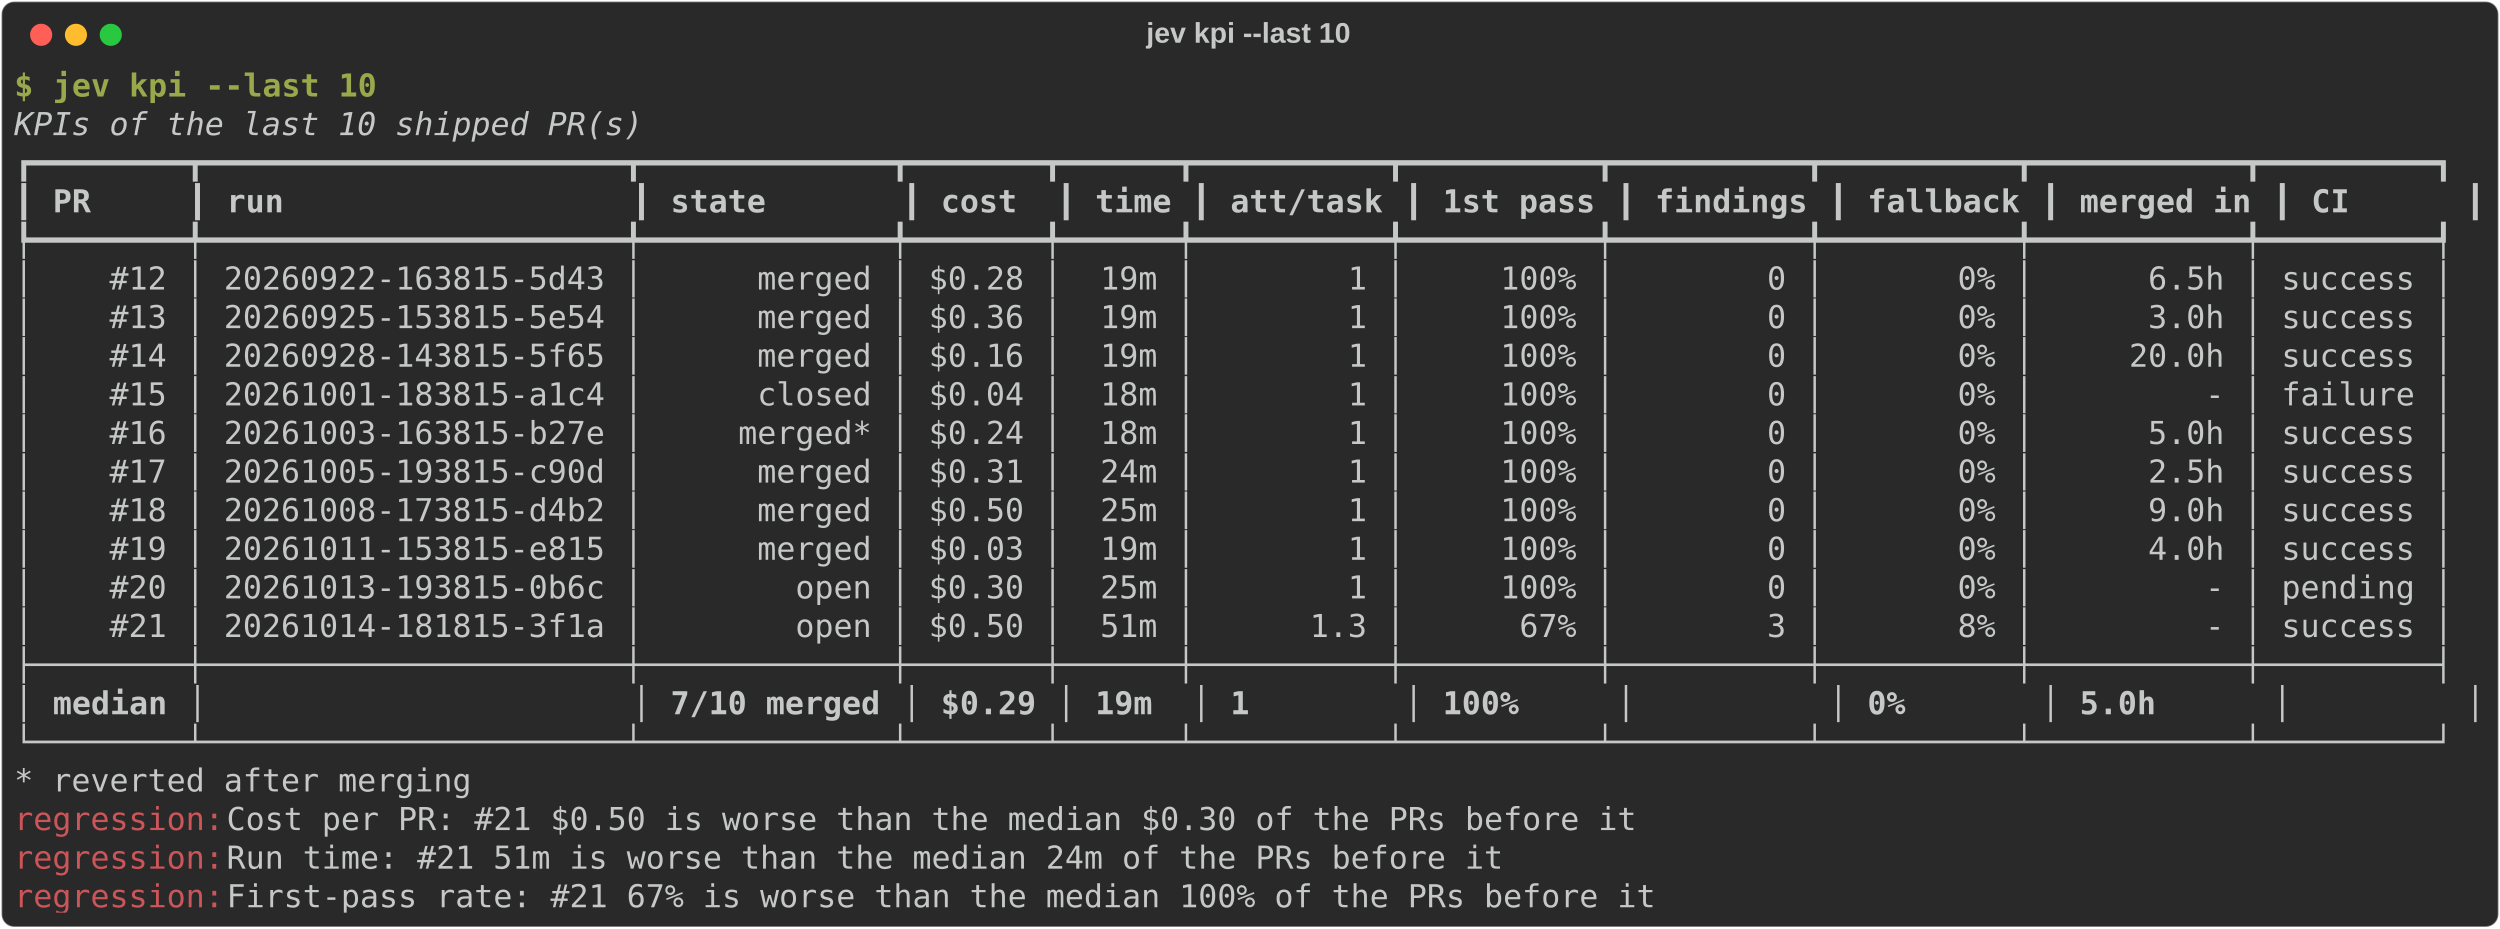
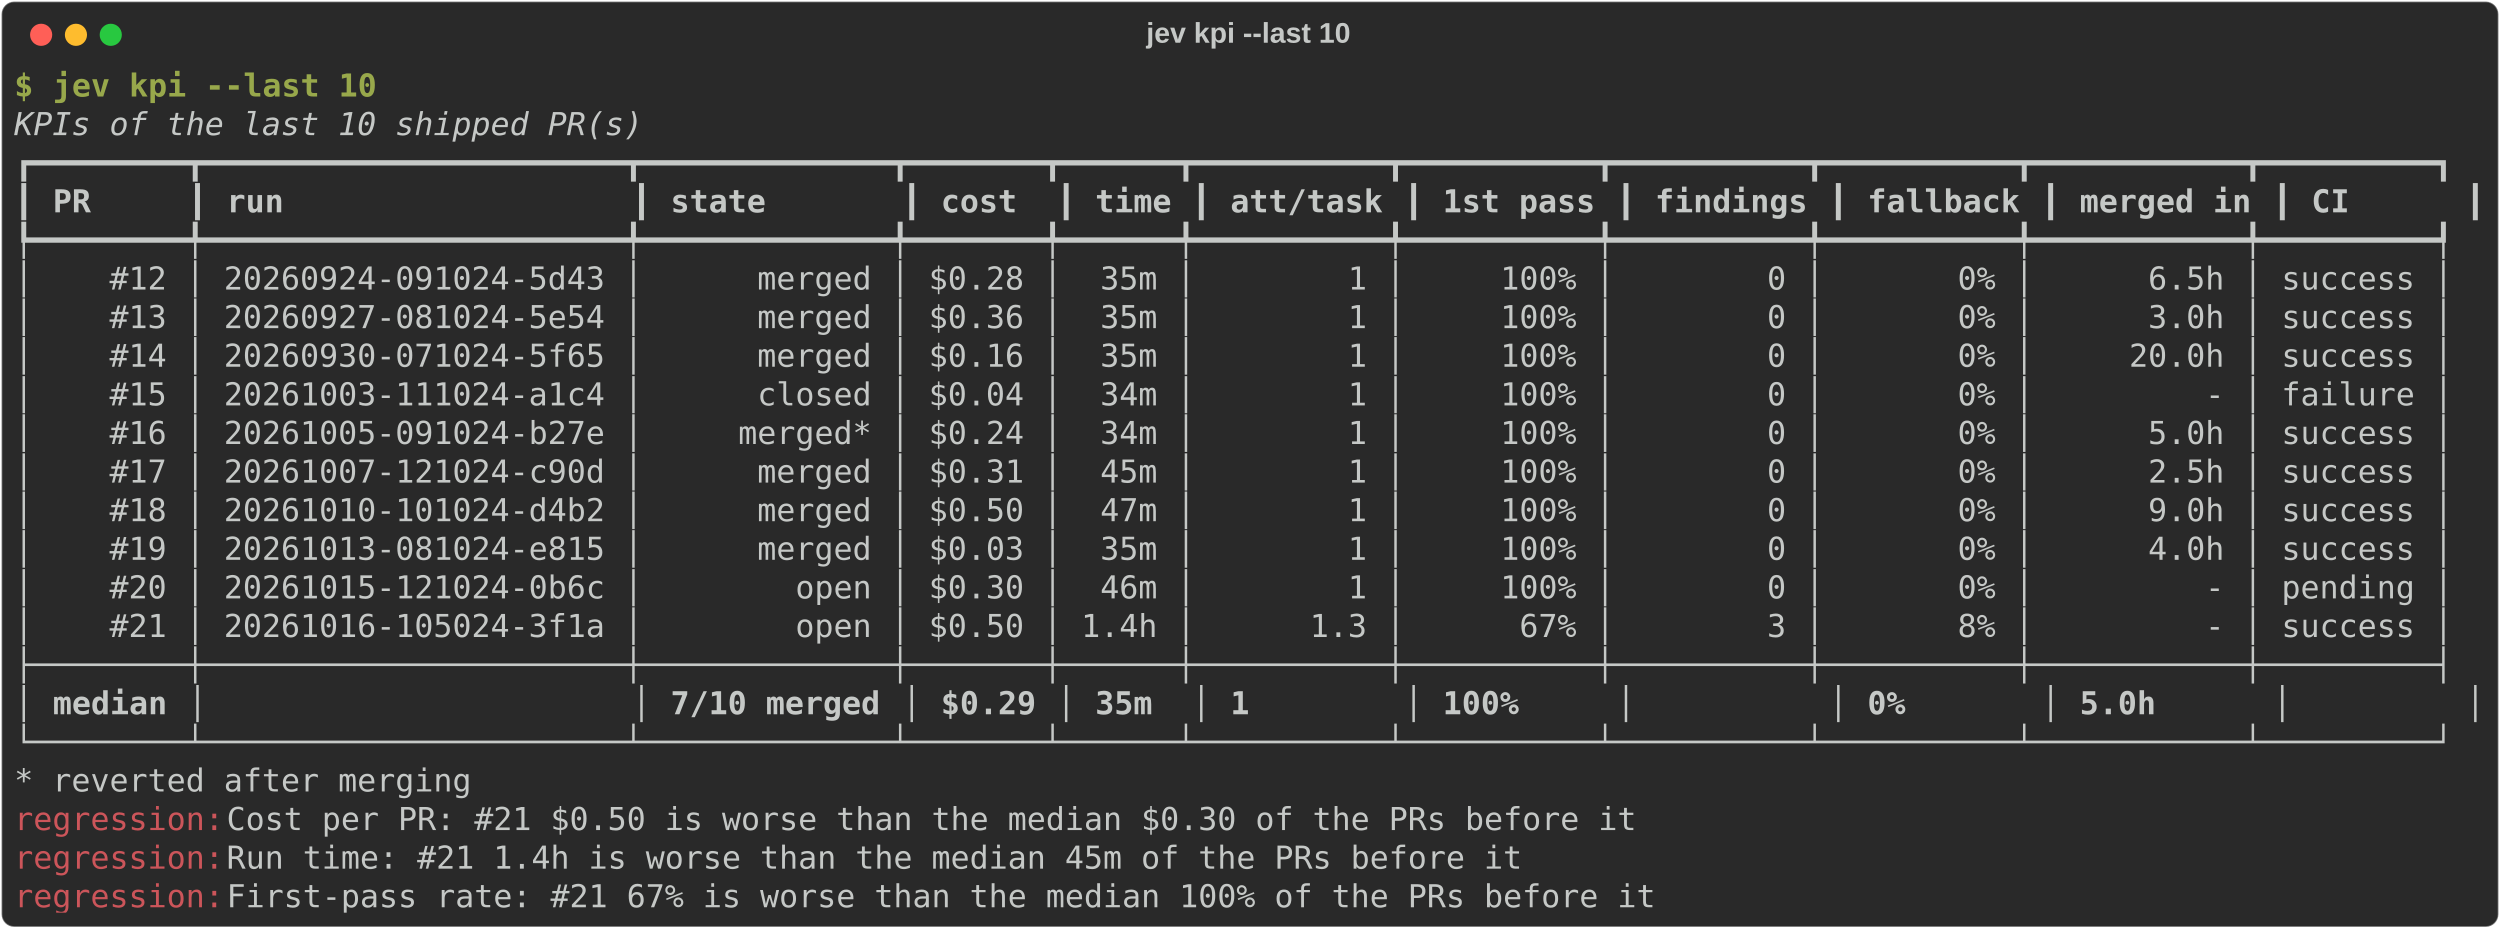
<svg xmlns="http://www.w3.org/2000/svg" class="rich-terminal" viewBox="0 0 1580 586.8">
  <style>

    @font-face {
        font-family: "Fira Code";
        src: local("FiraCode-Regular"),
                url("https://cdnjs.cloudflare.com/ajax/libs/firacode/6.2.0/woff2/FiraCode-Regular.woff2") format("woff2"),
                url("https://cdnjs.cloudflare.com/ajax/libs/firacode/6.2.0/woff/FiraCode-Regular.woff") format("woff");
        font-style: normal;
        font-weight: 400;
    }
    @font-face {
        font-family: "Fira Code";
        src: local("FiraCode-Bold"),
                url("https://cdnjs.cloudflare.com/ajax/libs/firacode/6.2.0/woff2/FiraCode-Bold.woff2") format("woff2"),
                url("https://cdnjs.cloudflare.com/ajax/libs/firacode/6.2.0/woff/FiraCode-Bold.woff") format("woff");
        font-style: bold;
        font-weight: 700;
    }

-     .terminal-2286506237-matrix {
+     .terminal-2258391222-matrix {
        font-family: Fira Code, monospace;
        font-size: 20px;
        line-height: 24.4px;
        font-variant-east-asian: full-width;
    }

-     .terminal-2286506237-title {
+     .terminal-2258391222-title {
        font-size: 18px;
        font-weight: bold;
        font-family: arial;
    }

-     .terminal-2286506237-r1 { fill: #98a84b;font-weight: bold }
- .terminal-2286506237-r2 { fill: #c5c8c6 }
- .terminal-2286506237-r3 { fill: #c5c8c6;font-style: italic; }
- .terminal-2286506237-r4 { fill: #c5c8c6;font-weight: bold }
- .terminal-2286506237-r5 { fill: #cc555a }
+     .terminal-2258391222-r1 { fill: #98a84b;font-weight: bold }
+ .terminal-2258391222-r2 { fill: #c5c8c6 }
+ .terminal-2258391222-r3 { fill: #c5c8c6;font-style: italic; }
+ .terminal-2258391222-r4 { fill: #c5c8c6;font-weight: bold }
+ .terminal-2258391222-r5 { fill: #cc555a }
    </style>
  <defs>
-     <clipPath id="terminal-2286506237-clip-terminal">
+     <clipPath id="terminal-2258391222-clip-terminal">
      <rect x="0" y="0" width="1560.6" height="535.8" />
    </clipPath>
-     <clipPath id="terminal-2286506237-line-0">
+     <clipPath id="terminal-2258391222-line-0">
      <rect x="0" y="1.5" width="1561.6" height="24.65" />
    </clipPath>
-     <clipPath id="terminal-2286506237-line-1">
+     <clipPath id="terminal-2258391222-line-1">
      <rect x="0" y="25.9" width="1561.6" height="24.65" />
    </clipPath>
-     <clipPath id="terminal-2286506237-line-2">
+     <clipPath id="terminal-2258391222-line-2">
      <rect x="0" y="50.3" width="1561.6" height="24.65" />
    </clipPath>
-     <clipPath id="terminal-2286506237-line-3">
+     <clipPath id="terminal-2258391222-line-3">
      <rect x="0" y="74.7" width="1561.6" height="24.65" />
    </clipPath>
-     <clipPath id="terminal-2286506237-line-4">
+     <clipPath id="terminal-2258391222-line-4">
      <rect x="0" y="99.1" width="1561.6" height="24.65" />
    </clipPath>
-     <clipPath id="terminal-2286506237-line-5">
+     <clipPath id="terminal-2258391222-line-5">
      <rect x="0" y="123.5" width="1561.6" height="24.65" />
    </clipPath>
-     <clipPath id="terminal-2286506237-line-6">
+     <clipPath id="terminal-2258391222-line-6">
      <rect x="0" y="147.9" width="1561.6" height="24.65" />
    </clipPath>
-     <clipPath id="terminal-2286506237-line-7">
+     <clipPath id="terminal-2258391222-line-7">
      <rect x="0" y="172.3" width="1561.6" height="24.65" />
    </clipPath>
-     <clipPath id="terminal-2286506237-line-8">
+     <clipPath id="terminal-2258391222-line-8">
      <rect x="0" y="196.7" width="1561.6" height="24.65" />
    </clipPath>
-     <clipPath id="terminal-2286506237-line-9">
+     <clipPath id="terminal-2258391222-line-9">
      <rect x="0" y="221.1" width="1561.6" height="24.65" />
    </clipPath>
-     <clipPath id="terminal-2286506237-line-10">
+     <clipPath id="terminal-2258391222-line-10">
      <rect x="0" y="245.5" width="1561.6" height="24.65" />
    </clipPath>
-     <clipPath id="terminal-2286506237-line-11">
+     <clipPath id="terminal-2258391222-line-11">
      <rect x="0" y="269.9" width="1561.6" height="24.65" />
    </clipPath>
-     <clipPath id="terminal-2286506237-line-12">
+     <clipPath id="terminal-2258391222-line-12">
      <rect x="0" y="294.3" width="1561.6" height="24.65" />
    </clipPath>
-     <clipPath id="terminal-2286506237-line-13">
+     <clipPath id="terminal-2258391222-line-13">
      <rect x="0" y="318.7" width="1561.6" height="24.65" />
    </clipPath>
-     <clipPath id="terminal-2286506237-line-14">
+     <clipPath id="terminal-2258391222-line-14">
      <rect x="0" y="343.1" width="1561.6" height="24.65" />
    </clipPath>
-     <clipPath id="terminal-2286506237-line-15">
+     <clipPath id="terminal-2258391222-line-15">
      <rect x="0" y="367.5" width="1561.6" height="24.65" />
    </clipPath>
-     <clipPath id="terminal-2286506237-line-16">
+     <clipPath id="terminal-2258391222-line-16">
      <rect x="0" y="391.9" width="1561.6" height="24.65" />
    </clipPath>
-     <clipPath id="terminal-2286506237-line-17">
+     <clipPath id="terminal-2258391222-line-17">
      <rect x="0" y="416.3" width="1561.6" height="24.65" />
    </clipPath>
-     <clipPath id="terminal-2286506237-line-18">
+     <clipPath id="terminal-2258391222-line-18">
      <rect x="0" y="440.7" width="1561.6" height="24.65" />
    </clipPath>
-     <clipPath id="terminal-2286506237-line-19">
+     <clipPath id="terminal-2258391222-line-19">
      <rect x="0" y="465.1" width="1561.6" height="24.65" />
    </clipPath>
-     <clipPath id="terminal-2286506237-line-20">
+     <clipPath id="terminal-2258391222-line-20">
      <rect x="0" y="489.5" width="1561.6" height="24.65" />
    </clipPath>
  </defs>
  <rect fill="#292929" stroke="rgba(255,255,255,0.35)" stroke-width="1" x="1" y="1" width="1578" height="584.8" rx="8" />
-   <text class="terminal-2286506237-title" fill="#c5c8c6" text-anchor="middle" x="789" y="27">jev kpi --last 10</text>
+   <text class="terminal-2258391222-title" fill="#c5c8c6" text-anchor="middle" x="789" y="27">jev kpi --last 10</text>
  <g transform="translate(26,22)">
    <circle cx="0" cy="0" r="7" fill="#ff5f57" />
    <circle cx="22" cy="0" r="7" fill="#febc2e" />
    <circle cx="44" cy="0" r="7" fill="#28c840" />
  </g>
-   <g transform="translate(9, 41)" clip-path="url(#terminal-2286506237-clip-terminal)">
-     <g class="terminal-2286506237-matrix">
-       <text class="terminal-2286506237-r1" x="0" y="20" textLength="24.4" clip-path="url(#terminal-2286506237-line-0)">$ </text>
-       <text class="terminal-2286506237-r1" x="24.4" y="20" textLength="207.4" clip-path="url(#terminal-2286506237-line-0)">jev kpi --last 10</text>
-       <text class="terminal-2286506237-r2" x="1561.6" y="20" textLength="12.2" clip-path="url(#terminal-2286506237-line-0)">
- </text>
-       <text class="terminal-2286506237-r3" x="0" y="44.4" textLength="1561.6" clip-path="url(#terminal-2286506237-line-1)">                                               KPIs of the last 10 shipped PR(s)                                                </text>
-       <text class="terminal-2286506237-r2" x="1561.6" y="44.4" textLength="12.2" clip-path="url(#terminal-2286506237-line-1)">
- </text>
-       <text class="terminal-2286506237-r2" x="0" y="68.8" textLength="1561.6" clip-path="url(#terminal-2286506237-line-2)">┏━━━━━━━━┳━━━━━━━━━━━━━━━━━━━━━━┳━━━━━━━━━━━━━┳━━━━━━━┳━━━━━━┳━━━━━━━━━━┳━━━━━━━━━━┳━━━━━━━━━━┳━━━━━━━━━━┳━━━━━━━━━━━┳━━━━━━━━━┓</text>
-       <text class="terminal-2286506237-r2" x="1561.6" y="68.8" textLength="12.2" clip-path="url(#terminal-2286506237-line-2)">
- </text>
-       <text class="terminal-2286506237-r2" x="0" y="93.2" textLength="12.2" clip-path="url(#terminal-2286506237-line-3)">┃</text>
-       <text class="terminal-2286506237-r4" x="24.4" y="93.2" textLength="73.2" clip-path="url(#terminal-2286506237-line-3)">    PR</text>
-       <text class="terminal-2286506237-r2" x="109.8" y="93.2" textLength="12.2" clip-path="url(#terminal-2286506237-line-3)">┃</text>
-       <text class="terminal-2286506237-r4" x="134.2" y="93.2" textLength="244" clip-path="url(#terminal-2286506237-line-3)">run                 </text>
-       <text class="terminal-2286506237-r2" x="390.4" y="93.2" textLength="12.2" clip-path="url(#terminal-2286506237-line-3)">┃</text>
-       <text class="terminal-2286506237-r4" x="414.8" y="93.2" textLength="134.2" clip-path="url(#terminal-2286506237-line-3)">      state</text>
-       <text class="terminal-2286506237-r2" x="561.2" y="93.2" textLength="12.2" clip-path="url(#terminal-2286506237-line-3)">┃</text>
-       <text class="terminal-2286506237-r4" x="585.6" y="93.2" textLength="61" clip-path="url(#terminal-2286506237-line-3)"> cost</text>
-       <text class="terminal-2286506237-r2" x="658.8" y="93.2" textLength="12.2" clip-path="url(#terminal-2286506237-line-3)">┃</text>
-       <text class="terminal-2286506237-r4" x="683.2" y="93.2" textLength="48.8" clip-path="url(#terminal-2286506237-line-3)">time</text>
-       <text class="terminal-2286506237-r2" x="744.2" y="93.2" textLength="12.2" clip-path="url(#terminal-2286506237-line-3)">┃</text>
-       <text class="terminal-2286506237-r4" x="768.6" y="93.2" textLength="97.6" clip-path="url(#terminal-2286506237-line-3)">att/task</text>
-       <text class="terminal-2286506237-r2" x="878.4" y="93.2" textLength="12.2" clip-path="url(#terminal-2286506237-line-3)">┃</text>
-       <text class="terminal-2286506237-r4" x="902.8" y="93.2" textLength="97.6" clip-path="url(#terminal-2286506237-line-3)">1st pass</text>
-       <text class="terminal-2286506237-r2" x="1012.6" y="93.2" textLength="12.2" clip-path="url(#terminal-2286506237-line-3)">┃</text>
-       <text class="terminal-2286506237-r4" x="1037" y="93.2" textLength="97.6" clip-path="url(#terminal-2286506237-line-3)">findings</text>
-       <text class="terminal-2286506237-r2" x="1146.8" y="93.2" textLength="12.2" clip-path="url(#terminal-2286506237-line-3)">┃</text>
-       <text class="terminal-2286506237-r4" x="1171.2" y="93.2" textLength="97.6" clip-path="url(#terminal-2286506237-line-3)">fallback</text>
-       <text class="terminal-2286506237-r2" x="1281" y="93.2" textLength="12.2" clip-path="url(#terminal-2286506237-line-3)">┃</text>
-       <text class="terminal-2286506237-r4" x="1305.4" y="93.2" textLength="109.8" clip-path="url(#terminal-2286506237-line-3)">merged in</text>
-       <text class="terminal-2286506237-r2" x="1427.4" y="93.2" textLength="12.2" clip-path="url(#terminal-2286506237-line-3)">┃</text>
-       <text class="terminal-2286506237-r4" x="1451.8" y="93.2" textLength="85.4" clip-path="url(#terminal-2286506237-line-3)">     CI</text>
-       <text class="terminal-2286506237-r2" x="1549.4" y="93.2" textLength="12.2" clip-path="url(#terminal-2286506237-line-3)">┃</text>
-       <text class="terminal-2286506237-r2" x="1561.6" y="93.2" textLength="12.2" clip-path="url(#terminal-2286506237-line-3)">
- </text>
-       <text class="terminal-2286506237-r2" x="0" y="117.6" textLength="1561.6" clip-path="url(#terminal-2286506237-line-4)">┡━━━━━━━━╇━━━━━━━━━━━━━━━━━━━━━━╇━━━━━━━━━━━━━╇━━━━━━━╇━━━━━━╇━━━━━━━━━━╇━━━━━━━━━━╇━━━━━━━━━━╇━━━━━━━━━━╇━━━━━━━━━━━╇━━━━━━━━━┩</text>
-       <text class="terminal-2286506237-r2" x="1561.6" y="117.6" textLength="12.2" clip-path="url(#terminal-2286506237-line-4)">
- </text>
-       <text class="terminal-2286506237-r2" x="0" y="142" textLength="1561.6" clip-path="url(#terminal-2286506237-line-5)">│    #12 │ 20260922-163815-5d43 │      merged │ $0.28 │  19m │        1 │     100% │        0 │       0% │      6.5h │ success │</text>
-       <text class="terminal-2286506237-r2" x="1561.6" y="142" textLength="12.2" clip-path="url(#terminal-2286506237-line-5)">
- </text>
-       <text class="terminal-2286506237-r2" x="0" y="166.4" textLength="1561.6" clip-path="url(#terminal-2286506237-line-6)">│    #13 │ 20260925-153815-5e54 │      merged │ $0.36 │  19m │        1 │     100% │        0 │       0% │      3.0h │ success │</text>
-       <text class="terminal-2286506237-r2" x="1561.6" y="166.4" textLength="12.2" clip-path="url(#terminal-2286506237-line-6)">
- </text>
-       <text class="terminal-2286506237-r2" x="0" y="190.8" textLength="1561.6" clip-path="url(#terminal-2286506237-line-7)">│    #14 │ 20260928-143815-5f65 │      merged │ $0.16 │  19m │        1 │     100% │        0 │       0% │     20.0h │ success │</text>
-       <text class="terminal-2286506237-r2" x="1561.6" y="190.8" textLength="12.2" clip-path="url(#terminal-2286506237-line-7)">
- </text>
-       <text class="terminal-2286506237-r2" x="0" y="215.2" textLength="1561.6" clip-path="url(#terminal-2286506237-line-8)">│    #15 │ 20261001-183815-a1c4 │      closed │ $0.04 │  18m │        1 │     100% │        0 │       0% │         - │ failure │</text>
-       <text class="terminal-2286506237-r2" x="1561.6" y="215.2" textLength="12.2" clip-path="url(#terminal-2286506237-line-8)">
- </text>
-       <text class="terminal-2286506237-r2" x="0" y="239.6" textLength="1561.6" clip-path="url(#terminal-2286506237-line-9)">│    #16 │ 20261003-163815-b27e │     merged* │ $0.24 │  18m │        1 │     100% │        0 │       0% │      5.0h │ success │</text>
-       <text class="terminal-2286506237-r2" x="1561.6" y="239.6" textLength="12.2" clip-path="url(#terminal-2286506237-line-9)">
- </text>
-       <text class="terminal-2286506237-r2" x="0" y="264" textLength="1561.6" clip-path="url(#terminal-2286506237-line-10)">│    #17 │ 20261005-193815-c90d │      merged │ $0.31 │  24m │        1 │     100% │        0 │       0% │      2.5h │ success │</text>
-       <text class="terminal-2286506237-r2" x="1561.6" y="264" textLength="12.2" clip-path="url(#terminal-2286506237-line-10)">
- </text>
-       <text class="terminal-2286506237-r2" x="0" y="288.4" textLength="1561.6" clip-path="url(#terminal-2286506237-line-11)">│    #18 │ 20261008-173815-d4b2 │      merged │ $0.50 │  25m │        1 │     100% │        0 │       0% │      9.0h │ success │</text>
-       <text class="terminal-2286506237-r2" x="1561.6" y="288.4" textLength="12.2" clip-path="url(#terminal-2286506237-line-11)">
- </text>
-       <text class="terminal-2286506237-r2" x="0" y="312.8" textLength="1561.6" clip-path="url(#terminal-2286506237-line-12)">│    #19 │ 20261011-153815-e815 │      merged │ $0.03 │  19m │        1 │     100% │        0 │       0% │      4.0h │ success │</text>
-       <text class="terminal-2286506237-r2" x="1561.6" y="312.8" textLength="12.2" clip-path="url(#terminal-2286506237-line-12)">
- </text>
-       <text class="terminal-2286506237-r2" x="0" y="337.2" textLength="1561.6" clip-path="url(#terminal-2286506237-line-13)">│    #20 │ 20261013-193815-0b6c │        open │ $0.30 │  25m │        1 │     100% │        0 │       0% │         - │ pending │</text>
-       <text class="terminal-2286506237-r2" x="1561.6" y="337.2" textLength="12.2" clip-path="url(#terminal-2286506237-line-13)">
- </text>
-       <text class="terminal-2286506237-r2" x="0" y="361.6" textLength="1561.6" clip-path="url(#terminal-2286506237-line-14)">│    #21 │ 20261014-181815-3f1a │        open │ $0.50 │  51m │      1.3 │      67% │        3 │       8% │         - │ success │</text>
-       <text class="terminal-2286506237-r2" x="1561.6" y="361.6" textLength="12.2" clip-path="url(#terminal-2286506237-line-14)">
- </text>
-       <text class="terminal-2286506237-r2" x="0" y="386" textLength="1561.6" clip-path="url(#terminal-2286506237-line-15)">├────────┼──────────────────────┼─────────────┼───────┼──────┼──────────┼──────────┼──────────┼──────────┼───────────┼─────────┤</text>
-       <text class="terminal-2286506237-r2" x="1561.6" y="386" textLength="12.2" clip-path="url(#terminal-2286506237-line-15)">
- </text>
-       <text class="terminal-2286506237-r2" x="0" y="410.4" textLength="12.2" clip-path="url(#terminal-2286506237-line-16)">│</text>
-       <text class="terminal-2286506237-r4" x="24.4" y="410.4" textLength="73.2" clip-path="url(#terminal-2286506237-line-16)">median</text>
-       <text class="terminal-2286506237-r2" x="109.8" y="410.4" textLength="12.2" clip-path="url(#terminal-2286506237-line-16)">│</text>
-       <text class="terminal-2286506237-r2" x="390.4" y="410.4" textLength="12.2" clip-path="url(#terminal-2286506237-line-16)">│</text>
-       <text class="terminal-2286506237-r4" x="414.8" y="410.4" textLength="134.2" clip-path="url(#terminal-2286506237-line-16)">7/10 merged</text>
-       <text class="terminal-2286506237-r2" x="561.2" y="410.4" textLength="12.2" clip-path="url(#terminal-2286506237-line-16)">│</text>
-       <text class="terminal-2286506237-r4" x="585.6" y="410.4" textLength="61" clip-path="url(#terminal-2286506237-line-16)">$0.29</text>
-       <text class="terminal-2286506237-r2" x="658.8" y="410.4" textLength="12.2" clip-path="url(#terminal-2286506237-line-16)">│</text>
-       <text class="terminal-2286506237-r4" x="683.2" y="410.4" textLength="48.8" clip-path="url(#terminal-2286506237-line-16)"> 19m</text>
-       <text class="terminal-2286506237-r2" x="744.2" y="410.4" textLength="12.2" clip-path="url(#terminal-2286506237-line-16)">│</text>
-       <text class="terminal-2286506237-r4" x="768.6" y="410.4" textLength="97.6" clip-path="url(#terminal-2286506237-line-16)">       1</text>
-       <text class="terminal-2286506237-r2" x="878.4" y="410.4" textLength="12.2" clip-path="url(#terminal-2286506237-line-16)">│</text>
-       <text class="terminal-2286506237-r4" x="902.8" y="410.4" textLength="97.6" clip-path="url(#terminal-2286506237-line-16)">    100%</text>
-       <text class="terminal-2286506237-r2" x="1012.6" y="410.4" textLength="12.2" clip-path="url(#terminal-2286506237-line-16)">│</text>
-       <text class="terminal-2286506237-r2" x="1146.8" y="410.4" textLength="12.2" clip-path="url(#terminal-2286506237-line-16)">│</text>
-       <text class="terminal-2286506237-r4" x="1171.2" y="410.4" textLength="97.6" clip-path="url(#terminal-2286506237-line-16)">      0%</text>
-       <text class="terminal-2286506237-r2" x="1281" y="410.4" textLength="12.2" clip-path="url(#terminal-2286506237-line-16)">│</text>
-       <text class="terminal-2286506237-r4" x="1305.4" y="410.4" textLength="109.8" clip-path="url(#terminal-2286506237-line-16)">     5.0h</text>
-       <text class="terminal-2286506237-r2" x="1427.4" y="410.4" textLength="12.2" clip-path="url(#terminal-2286506237-line-16)">│</text>
-       <text class="terminal-2286506237-r2" x="1549.4" y="410.4" textLength="12.2" clip-path="url(#terminal-2286506237-line-16)">│</text>
-       <text class="terminal-2286506237-r2" x="1561.6" y="410.4" textLength="12.2" clip-path="url(#terminal-2286506237-line-16)">
- </text>
-       <text class="terminal-2286506237-r2" x="0" y="434.8" textLength="1561.6" clip-path="url(#terminal-2286506237-line-17)">└────────┴──────────────────────┴─────────────┴───────┴──────┴──────────┴──────────┴──────────┴──────────┴───────────┴─────────┘</text>
-       <text class="terminal-2286506237-r2" x="1561.6" y="434.8" textLength="12.2" clip-path="url(#terminal-2286506237-line-17)">
- </text>
-       <text class="terminal-2286506237-r2" x="0" y="459.2" textLength="292.8" clip-path="url(#terminal-2286506237-line-18)">* reverted after merging</text>
-       <text class="terminal-2286506237-r2" x="1561.6" y="459.2" textLength="12.2" clip-path="url(#terminal-2286506237-line-18)">
- </text>
-       <text class="terminal-2286506237-r5" x="0" y="483.6" textLength="134.2" clip-path="url(#terminal-2286506237-line-19)">regression:</text>
-       <text class="terminal-2286506237-r2" x="134.2" y="483.6" textLength="915" clip-path="url(#terminal-2286506237-line-19)"> Cost per PR: #21 $0.50 is worse than the median $0.30 of the PRs before it</text>
-       <text class="terminal-2286506237-r2" x="1561.6" y="483.6" textLength="12.2" clip-path="url(#terminal-2286506237-line-19)">
- </text>
-       <text class="terminal-2286506237-r5" x="0" y="508" textLength="134.2" clip-path="url(#terminal-2286506237-line-20)">regression:</text>
-       <text class="terminal-2286506237-r2" x="134.2" y="508" textLength="829.6" clip-path="url(#terminal-2286506237-line-20)"> Run time: #21 51m is worse than the median 24m of the PRs before it</text>
-       <text class="terminal-2286506237-r2" x="1561.6" y="508" textLength="12.2" clip-path="url(#terminal-2286506237-line-20)">
- </text>
-       <text class="terminal-2286506237-r5" x="0" y="532.4" textLength="134.2" clip-path="url(#terminal-2286506237-line-21)">regression:</text>
-       <text class="terminal-2286506237-r2" x="134.2" y="532.4" textLength="927.2" clip-path="url(#terminal-2286506237-line-21)"> First-pass rate: #21 67% is worse than the median 100% of the PRs before it</text>
-       <text class="terminal-2286506237-r2" x="1561.6" y="532.4" textLength="12.2" clip-path="url(#terminal-2286506237-line-21)">
+   <g transform="translate(9, 41)" clip-path="url(#terminal-2258391222-clip-terminal)">
+     <g class="terminal-2258391222-matrix">
+       <text class="terminal-2258391222-r1" x="0" y="20" textLength="24.4" clip-path="url(#terminal-2258391222-line-0)">$ </text>
+       <text class="terminal-2258391222-r1" x="24.4" y="20" textLength="207.4" clip-path="url(#terminal-2258391222-line-0)">jev kpi --last 10</text>
+       <text class="terminal-2258391222-r2" x="1561.6" y="20" textLength="12.2" clip-path="url(#terminal-2258391222-line-0)">
+ </text>
+       <text class="terminal-2258391222-r3" x="0" y="44.4" textLength="1561.6" clip-path="url(#terminal-2258391222-line-1)">                                               KPIs of the last 10 shipped PR(s)                                                </text>
+       <text class="terminal-2258391222-r2" x="1561.6" y="44.4" textLength="12.2" clip-path="url(#terminal-2258391222-line-1)">
+ </text>
+       <text class="terminal-2258391222-r2" x="0" y="68.8" textLength="1561.6" clip-path="url(#terminal-2258391222-line-2)">┏━━━━━━━━┳━━━━━━━━━━━━━━━━━━━━━━┳━━━━━━━━━━━━━┳━━━━━━━┳━━━━━━┳━━━━━━━━━━┳━━━━━━━━━━┳━━━━━━━━━━┳━━━━━━━━━━┳━━━━━━━━━━━┳━━━━━━━━━┓</text>
+       <text class="terminal-2258391222-r2" x="1561.6" y="68.8" textLength="12.2" clip-path="url(#terminal-2258391222-line-2)">
+ </text>
+       <text class="terminal-2258391222-r2" x="0" y="93.2" textLength="12.2" clip-path="url(#terminal-2258391222-line-3)">┃</text>
+       <text class="terminal-2258391222-r4" x="24.4" y="93.2" textLength="73.2" clip-path="url(#terminal-2258391222-line-3)">    PR</text>
+       <text class="terminal-2258391222-r2" x="109.8" y="93.2" textLength="12.2" clip-path="url(#terminal-2258391222-line-3)">┃</text>
+       <text class="terminal-2258391222-r4" x="134.2" y="93.2" textLength="244" clip-path="url(#terminal-2258391222-line-3)">run                 </text>
+       <text class="terminal-2258391222-r2" x="390.4" y="93.2" textLength="12.2" clip-path="url(#terminal-2258391222-line-3)">┃</text>
+       <text class="terminal-2258391222-r4" x="414.8" y="93.2" textLength="134.2" clip-path="url(#terminal-2258391222-line-3)">      state</text>
+       <text class="terminal-2258391222-r2" x="561.2" y="93.2" textLength="12.2" clip-path="url(#terminal-2258391222-line-3)">┃</text>
+       <text class="terminal-2258391222-r4" x="585.6" y="93.2" textLength="61" clip-path="url(#terminal-2258391222-line-3)"> cost</text>
+       <text class="terminal-2258391222-r2" x="658.8" y="93.2" textLength="12.2" clip-path="url(#terminal-2258391222-line-3)">┃</text>
+       <text class="terminal-2258391222-r4" x="683.2" y="93.2" textLength="48.8" clip-path="url(#terminal-2258391222-line-3)">time</text>
+       <text class="terminal-2258391222-r2" x="744.2" y="93.2" textLength="12.2" clip-path="url(#terminal-2258391222-line-3)">┃</text>
+       <text class="terminal-2258391222-r4" x="768.6" y="93.2" textLength="97.6" clip-path="url(#terminal-2258391222-line-3)">att/task</text>
+       <text class="terminal-2258391222-r2" x="878.4" y="93.2" textLength="12.2" clip-path="url(#terminal-2258391222-line-3)">┃</text>
+       <text class="terminal-2258391222-r4" x="902.8" y="93.2" textLength="97.6" clip-path="url(#terminal-2258391222-line-3)">1st pass</text>
+       <text class="terminal-2258391222-r2" x="1012.6" y="93.2" textLength="12.2" clip-path="url(#terminal-2258391222-line-3)">┃</text>
+       <text class="terminal-2258391222-r4" x="1037" y="93.2" textLength="97.6" clip-path="url(#terminal-2258391222-line-3)">findings</text>
+       <text class="terminal-2258391222-r2" x="1146.8" y="93.2" textLength="12.2" clip-path="url(#terminal-2258391222-line-3)">┃</text>
+       <text class="terminal-2258391222-r4" x="1171.2" y="93.2" textLength="97.6" clip-path="url(#terminal-2258391222-line-3)">fallback</text>
+       <text class="terminal-2258391222-r2" x="1281" y="93.2" textLength="12.2" clip-path="url(#terminal-2258391222-line-3)">┃</text>
+       <text class="terminal-2258391222-r4" x="1305.4" y="93.2" textLength="109.8" clip-path="url(#terminal-2258391222-line-3)">merged in</text>
+       <text class="terminal-2258391222-r2" x="1427.4" y="93.2" textLength="12.2" clip-path="url(#terminal-2258391222-line-3)">┃</text>
+       <text class="terminal-2258391222-r4" x="1451.8" y="93.2" textLength="85.4" clip-path="url(#terminal-2258391222-line-3)">     CI</text>
+       <text class="terminal-2258391222-r2" x="1549.4" y="93.2" textLength="12.2" clip-path="url(#terminal-2258391222-line-3)">┃</text>
+       <text class="terminal-2258391222-r2" x="1561.6" y="93.2" textLength="12.2" clip-path="url(#terminal-2258391222-line-3)">
+ </text>
+       <text class="terminal-2258391222-r2" x="0" y="117.6" textLength="1561.6" clip-path="url(#terminal-2258391222-line-4)">┡━━━━━━━━╇━━━━━━━━━━━━━━━━━━━━━━╇━━━━━━━━━━━━━╇━━━━━━━╇━━━━━━╇━━━━━━━━━━╇━━━━━━━━━━╇━━━━━━━━━━╇━━━━━━━━━━╇━━━━━━━━━━━╇━━━━━━━━━┩</text>
+       <text class="terminal-2258391222-r2" x="1561.6" y="117.6" textLength="12.2" clip-path="url(#terminal-2258391222-line-4)">
+ </text>
+       <text class="terminal-2258391222-r2" x="0" y="142" textLength="1561.6" clip-path="url(#terminal-2258391222-line-5)">│    #12 │ 20260924-091024-5d43 │      merged │ $0.28 │  35m │        1 │     100% │        0 │       0% │      6.5h │ success │</text>
+       <text class="terminal-2258391222-r2" x="1561.6" y="142" textLength="12.2" clip-path="url(#terminal-2258391222-line-5)">
+ </text>
+       <text class="terminal-2258391222-r2" x="0" y="166.4" textLength="1561.6" clip-path="url(#terminal-2258391222-line-6)">│    #13 │ 20260927-081024-5e54 │      merged │ $0.36 │  35m │        1 │     100% │        0 │       0% │      3.0h │ success │</text>
+       <text class="terminal-2258391222-r2" x="1561.6" y="166.4" textLength="12.2" clip-path="url(#terminal-2258391222-line-6)">
+ </text>
+       <text class="terminal-2258391222-r2" x="0" y="190.8" textLength="1561.6" clip-path="url(#terminal-2258391222-line-7)">│    #14 │ 20260930-071024-5f65 │      merged │ $0.16 │  35m │        1 │     100% │        0 │       0% │     20.0h │ success │</text>
+       <text class="terminal-2258391222-r2" x="1561.6" y="190.8" textLength="12.2" clip-path="url(#terminal-2258391222-line-7)">
+ </text>
+       <text class="terminal-2258391222-r2" x="0" y="215.2" textLength="1561.6" clip-path="url(#terminal-2258391222-line-8)">│    #15 │ 20261003-111024-a1c4 │      closed │ $0.04 │  34m │        1 │     100% │        0 │       0% │         - │ failure │</text>
+       <text class="terminal-2258391222-r2" x="1561.6" y="215.2" textLength="12.2" clip-path="url(#terminal-2258391222-line-8)">
+ </text>
+       <text class="terminal-2258391222-r2" x="0" y="239.6" textLength="1561.6" clip-path="url(#terminal-2258391222-line-9)">│    #16 │ 20261005-091024-b27e │     merged* │ $0.24 │  34m │        1 │     100% │        0 │       0% │      5.0h │ success │</text>
+       <text class="terminal-2258391222-r2" x="1561.6" y="239.6" textLength="12.2" clip-path="url(#terminal-2258391222-line-9)">
+ </text>
+       <text class="terminal-2258391222-r2" x="0" y="264" textLength="1561.6" clip-path="url(#terminal-2258391222-line-10)">│    #17 │ 20261007-121024-c90d │      merged │ $0.31 │  45m │        1 │     100% │        0 │       0% │      2.5h │ success │</text>
+       <text class="terminal-2258391222-r2" x="1561.6" y="264" textLength="12.2" clip-path="url(#terminal-2258391222-line-10)">
+ </text>
+       <text class="terminal-2258391222-r2" x="0" y="288.4" textLength="1561.6" clip-path="url(#terminal-2258391222-line-11)">│    #18 │ 20261010-101024-d4b2 │      merged │ $0.50 │  47m │        1 │     100% │        0 │       0% │      9.0h │ success │</text>
+       <text class="terminal-2258391222-r2" x="1561.6" y="288.4" textLength="12.2" clip-path="url(#terminal-2258391222-line-11)">
+ </text>
+       <text class="terminal-2258391222-r2" x="0" y="312.8" textLength="1561.6" clip-path="url(#terminal-2258391222-line-12)">│    #19 │ 20261013-081024-e815 │      merged │ $0.03 │  35m │        1 │     100% │        0 │       0% │      4.0h │ success │</text>
+       <text class="terminal-2258391222-r2" x="1561.6" y="312.8" textLength="12.2" clip-path="url(#terminal-2258391222-line-12)">
+ </text>
+       <text class="terminal-2258391222-r2" x="0" y="337.2" textLength="1561.6" clip-path="url(#terminal-2258391222-line-13)">│    #20 │ 20261015-121024-0b6c │        open │ $0.30 │  46m │        1 │     100% │        0 │       0% │         - │ pending │</text>
+       <text class="terminal-2258391222-r2" x="1561.6" y="337.2" textLength="12.2" clip-path="url(#terminal-2258391222-line-13)">
+ </text>
+       <text class="terminal-2258391222-r2" x="0" y="361.6" textLength="1561.6" clip-path="url(#terminal-2258391222-line-14)">│    #21 │ 20261016-105024-3f1a │        open │ $0.50 │ 1.4h │      1.3 │      67% │        3 │       8% │         - │ success │</text>
+       <text class="terminal-2258391222-r2" x="1561.6" y="361.6" textLength="12.2" clip-path="url(#terminal-2258391222-line-14)">
+ </text>
+       <text class="terminal-2258391222-r2" x="0" y="386" textLength="1561.6" clip-path="url(#terminal-2258391222-line-15)">├────────┼──────────────────────┼─────────────┼───────┼──────┼──────────┼──────────┼──────────┼──────────┼───────────┼─────────┤</text>
+       <text class="terminal-2258391222-r2" x="1561.6" y="386" textLength="12.2" clip-path="url(#terminal-2258391222-line-15)">
+ </text>
+       <text class="terminal-2258391222-r2" x="0" y="410.4" textLength="12.2" clip-path="url(#terminal-2258391222-line-16)">│</text>
+       <text class="terminal-2258391222-r4" x="24.4" y="410.4" textLength="73.2" clip-path="url(#terminal-2258391222-line-16)">median</text>
+       <text class="terminal-2258391222-r2" x="109.8" y="410.4" textLength="12.2" clip-path="url(#terminal-2258391222-line-16)">│</text>
+       <text class="terminal-2258391222-r2" x="390.4" y="410.4" textLength="12.2" clip-path="url(#terminal-2258391222-line-16)">│</text>
+       <text class="terminal-2258391222-r4" x="414.8" y="410.4" textLength="134.2" clip-path="url(#terminal-2258391222-line-16)">7/10 merged</text>
+       <text class="terminal-2258391222-r2" x="561.2" y="410.4" textLength="12.2" clip-path="url(#terminal-2258391222-line-16)">│</text>
+       <text class="terminal-2258391222-r4" x="585.6" y="410.4" textLength="61" clip-path="url(#terminal-2258391222-line-16)">$0.29</text>
+       <text class="terminal-2258391222-r2" x="658.8" y="410.4" textLength="12.2" clip-path="url(#terminal-2258391222-line-16)">│</text>
+       <text class="terminal-2258391222-r4" x="683.2" y="410.4" textLength="48.8" clip-path="url(#terminal-2258391222-line-16)"> 35m</text>
+       <text class="terminal-2258391222-r2" x="744.2" y="410.4" textLength="12.2" clip-path="url(#terminal-2258391222-line-16)">│</text>
+       <text class="terminal-2258391222-r4" x="768.6" y="410.4" textLength="97.6" clip-path="url(#terminal-2258391222-line-16)">       1</text>
+       <text class="terminal-2258391222-r2" x="878.4" y="410.4" textLength="12.2" clip-path="url(#terminal-2258391222-line-16)">│</text>
+       <text class="terminal-2258391222-r4" x="902.8" y="410.4" textLength="97.6" clip-path="url(#terminal-2258391222-line-16)">    100%</text>
+       <text class="terminal-2258391222-r2" x="1012.6" y="410.4" textLength="12.2" clip-path="url(#terminal-2258391222-line-16)">│</text>
+       <text class="terminal-2258391222-r2" x="1146.8" y="410.4" textLength="12.2" clip-path="url(#terminal-2258391222-line-16)">│</text>
+       <text class="terminal-2258391222-r4" x="1171.2" y="410.4" textLength="97.6" clip-path="url(#terminal-2258391222-line-16)">      0%</text>
+       <text class="terminal-2258391222-r2" x="1281" y="410.4" textLength="12.2" clip-path="url(#terminal-2258391222-line-16)">│</text>
+       <text class="terminal-2258391222-r4" x="1305.4" y="410.4" textLength="109.8" clip-path="url(#terminal-2258391222-line-16)">     5.0h</text>
+       <text class="terminal-2258391222-r2" x="1427.4" y="410.4" textLength="12.2" clip-path="url(#terminal-2258391222-line-16)">│</text>
+       <text class="terminal-2258391222-r2" x="1549.4" y="410.4" textLength="12.2" clip-path="url(#terminal-2258391222-line-16)">│</text>
+       <text class="terminal-2258391222-r2" x="1561.6" y="410.4" textLength="12.2" clip-path="url(#terminal-2258391222-line-16)">
+ </text>
+       <text class="terminal-2258391222-r2" x="0" y="434.8" textLength="1561.6" clip-path="url(#terminal-2258391222-line-17)">└────────┴──────────────────────┴─────────────┴───────┴──────┴──────────┴──────────┴──────────┴──────────┴───────────┴─────────┘</text>
+       <text class="terminal-2258391222-r2" x="1561.6" y="434.8" textLength="12.2" clip-path="url(#terminal-2258391222-line-17)">
+ </text>
+       <text class="terminal-2258391222-r2" x="0" y="459.2" textLength="292.8" clip-path="url(#terminal-2258391222-line-18)">* reverted after merging</text>
+       <text class="terminal-2258391222-r2" x="1561.6" y="459.2" textLength="12.2" clip-path="url(#terminal-2258391222-line-18)">
+ </text>
+       <text class="terminal-2258391222-r5" x="0" y="483.6" textLength="134.2" clip-path="url(#terminal-2258391222-line-19)">regression:</text>
+       <text class="terminal-2258391222-r2" x="134.2" y="483.6" textLength="915" clip-path="url(#terminal-2258391222-line-19)"> Cost per PR: #21 $0.50 is worse than the median $0.30 of the PRs before it</text>
+       <text class="terminal-2258391222-r2" x="1561.6" y="483.6" textLength="12.2" clip-path="url(#terminal-2258391222-line-19)">
+ </text>
+       <text class="terminal-2258391222-r5" x="0" y="508" textLength="134.2" clip-path="url(#terminal-2258391222-line-20)">regression:</text>
+       <text class="terminal-2258391222-r2" x="134.2" y="508" textLength="841.8" clip-path="url(#terminal-2258391222-line-20)"> Run time: #21 1.4h is worse than the median 45m of the PRs before it</text>
+       <text class="terminal-2258391222-r2" x="1561.6" y="508" textLength="12.2" clip-path="url(#terminal-2258391222-line-20)">
+ </text>
+       <text class="terminal-2258391222-r5" x="0" y="532.4" textLength="134.2" clip-path="url(#terminal-2258391222-line-21)">regression:</text>
+       <text class="terminal-2258391222-r2" x="134.2" y="532.4" textLength="927.2" clip-path="url(#terminal-2258391222-line-21)"> First-pass rate: #21 67% is worse than the median 100% of the PRs before it</text>
+       <text class="terminal-2258391222-r2" x="1561.6" y="532.4" textLength="12.2" clip-path="url(#terminal-2258391222-line-21)">
</text>
    </g>
  </g>
</svg>
